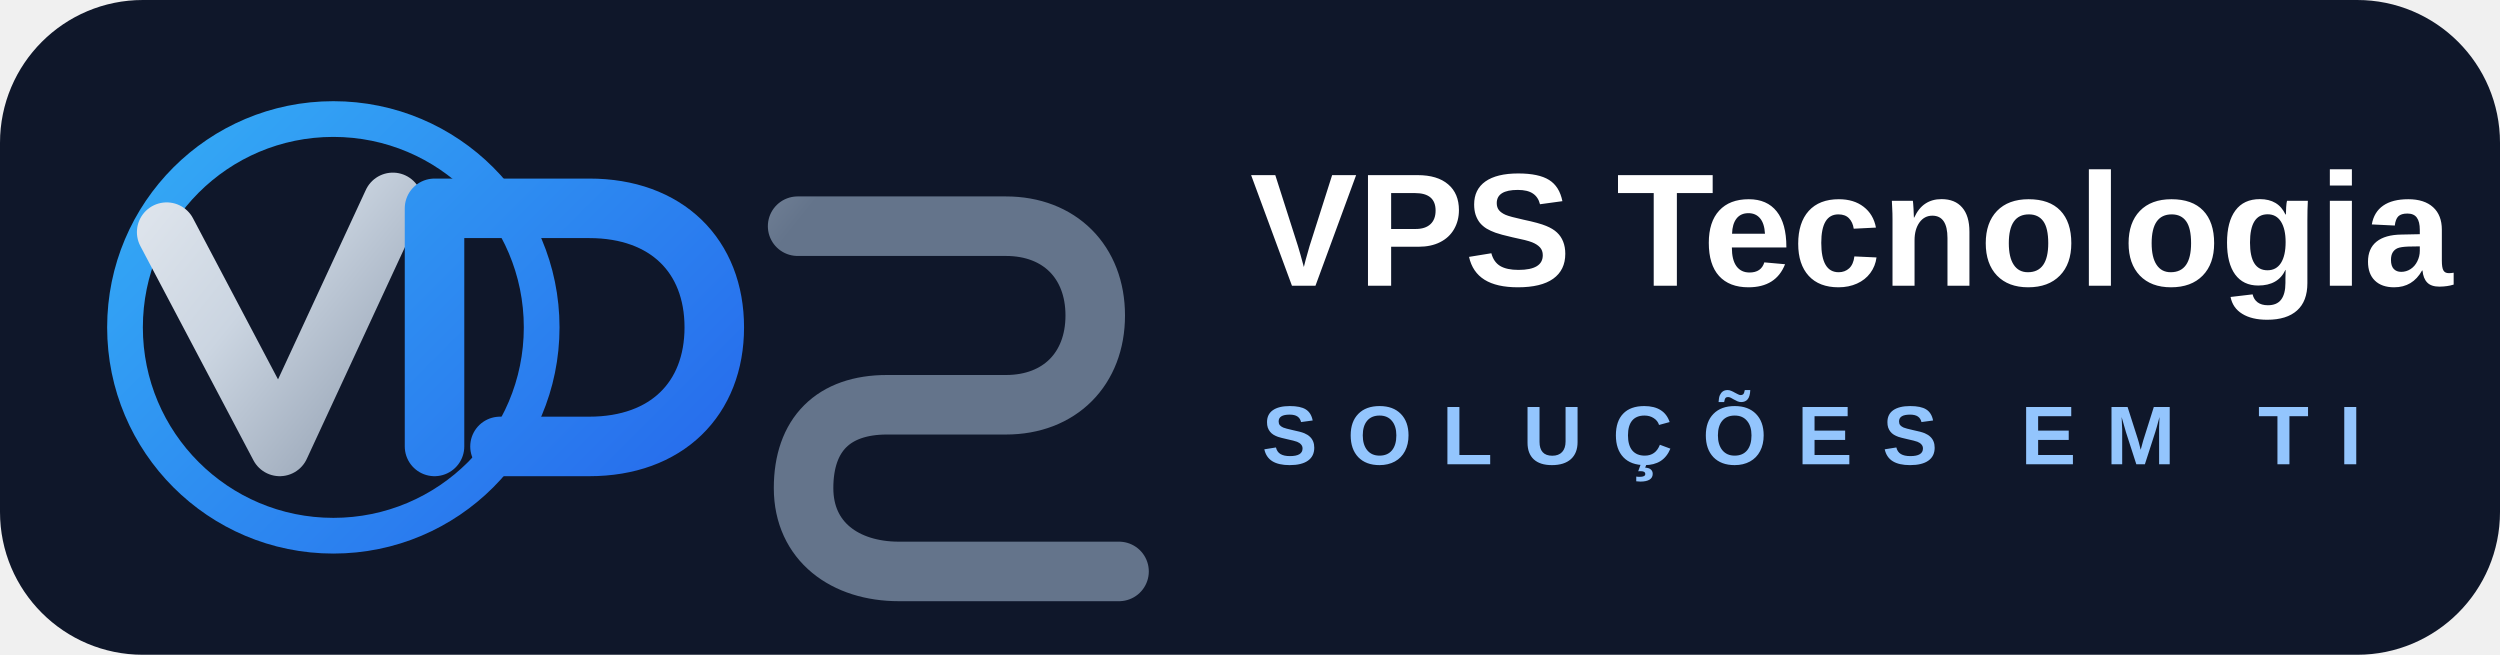
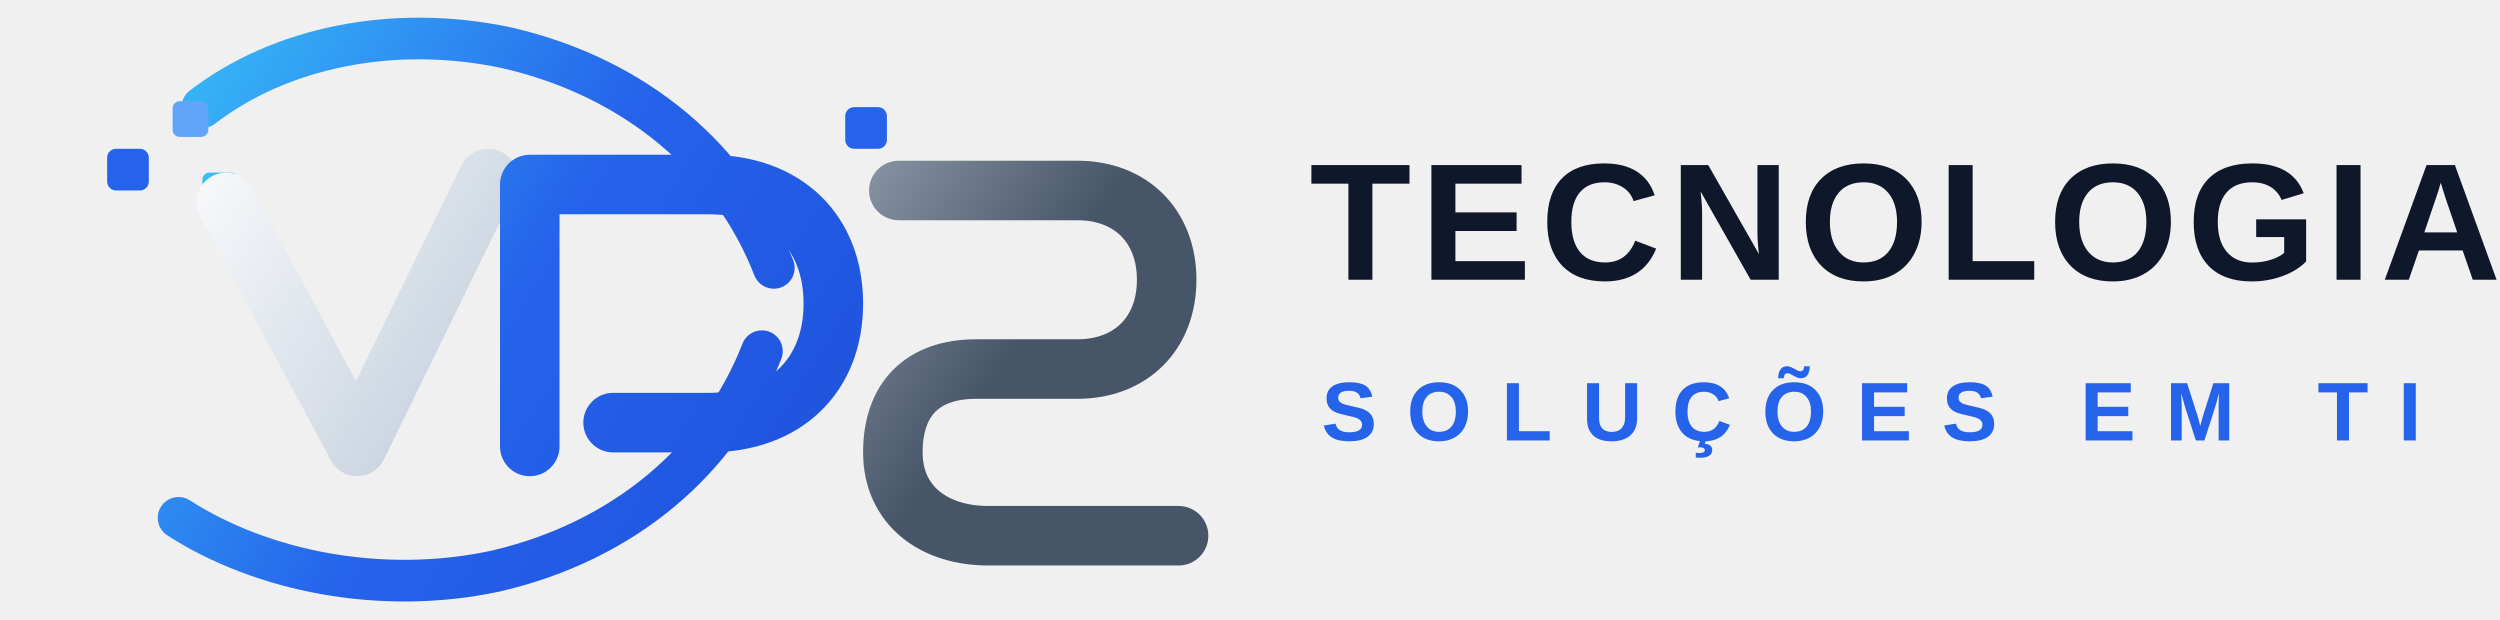
- <svg xmlns="http://www.w3.org/2000/svg" width="420" height="110" viewBox="0 0 420 110" fill="none">
+ <svg xmlns="http://www.w3.org/2000/svg" width="420" height="104" viewBox="0 0 420 104" fill="none" role="img" aria-label="VPS Tecnologia">
  <defs>
-     <linearGradient id="blue" x1="0" y1="0" x2="110" y2="110" gradientUnits="userSpaceOnUse">
+     <linearGradient id="vpsBlue" x1="24" y1="12" x2="154" y2="92" gradientUnits="userSpaceOnUse">
      <stop stop-color="#38BDF8" />
-       <stop offset="1" stop-color="#2563EB" />
+       <stop offset="0.48" stop-color="#2563EB" />
+       <stop offset="1" stop-color="#1D4ED8" />
    </linearGradient>
-     <linearGradient id="silver" x1="0" y1="0" x2="100" y2="80" gradientUnits="userSpaceOnUse">
+     <linearGradient id="vpsSilver" x1="32" y1="14" x2="150" y2="90" gradientUnits="userSpaceOnUse">
      <stop stop-color="#FFFFFF" />
-       <stop offset=".5" stop-color="#CBD5E1" />
-       <stop offset="1" stop-color="#64748B" />
+       <stop offset="0.45" stop-color="#CBD5E1" />
+       <stop offset="1" stop-color="#475569" />
    </linearGradient>
  </defs>
-   <rect width="420" height="110" rx="24" fill="#0F172A" />
-   <circle cx="56" cy="55" r="35" stroke="url(#blue)" stroke-width="6" />
-   <path d="M28 39L47 75L66 34" stroke="url(#silver)" stroke-width="10" stroke-linecap="round" stroke-linejoin="round" />
-   <path d="M73 75V35H99C112 35 120 43 120 55C120 67 112 75 99 75H84" stroke="url(#blue)" stroke-width="10" stroke-linecap="round" stroke-linejoin="round" />
-   <path d="M134 38H169C178 38 184 44 184 53C184 62 178 68 169 68H149C140 68 135 73 135 82C135 91 142 96 151 96H188" stroke="url(#silver)" stroke-width="10" stroke-linecap="round" stroke-linejoin="round" />
-   <text x="210" y="48" font-family="Arial, Helvetica, sans-serif" font-size="27" font-weight="800" fill="#FFFFFF">VPS Tecnologia</text>
-   <text x="212" y="78" font-family="Arial, Helvetica, sans-serif" font-size="14" font-weight="700" letter-spacing="5" fill="#93C5FD">SOLUÇÕES EM TI</text>
+   <g>
+     <path d="M34 18C47 8 66 4 85 8C107 13 123 27 130 45" stroke="url(#vpsBlue)" stroke-width="7" stroke-linecap="round" />
+     <path d="M30 87C44 96 64 100 83 96C105 91 121 77 128 59" stroke="url(#vpsBlue)" stroke-width="7" stroke-linecap="round" />
+     <rect x="18" y="25" width="7" height="7" rx="1.5" fill="#2563EB" />
+     <rect x="29" y="17" width="6" height="6" rx="1.2" fill="#60A5FA" />
+     <rect x="34" y="29" width="6" height="6" rx="1.2" fill="#38BDF8" />
+     <rect x="142" y="18" width="7" height="7" rx="1.5" fill="#2563EB" />
+     <rect x="151" y="30" width="6" height="6" rx="1.2" fill="#38BDF8" />
+     <path d="M38 34L60 75L82 30" stroke="url(#vpsSilver)" stroke-width="10" stroke-linecap="round" stroke-linejoin="round" />
+     <path d="M89 75V31H119C132 31 140 39 140 51C140 63 132 71 119 71H103" stroke="url(#vpsBlue)" stroke-width="10" stroke-linecap="round" stroke-linejoin="round" />
+     <path d="M151 32H181C190 32 196 38 196 47C196 56 190 62 181 62H164C155 62 150 67 150 76C150 85 157 90 166 90H198" stroke="url(#vpsSilver)" stroke-width="10" stroke-linecap="round" stroke-linejoin="round" />
+   </g>
+   <g>
+     <text x="220" y="47" font-family="Arial, Helvetica, sans-serif" font-size="28" font-weight="800" fill="#0F172A" letter-spacing="1.5">TECNOLOGIA</text>
+     <text x="222" y="74" font-family="Arial, Helvetica, sans-serif" font-size="14" font-weight="700" fill="#2563EB" letter-spacing="5">SOLUÇÕES EM TI</text>
+   </g>
</svg>
